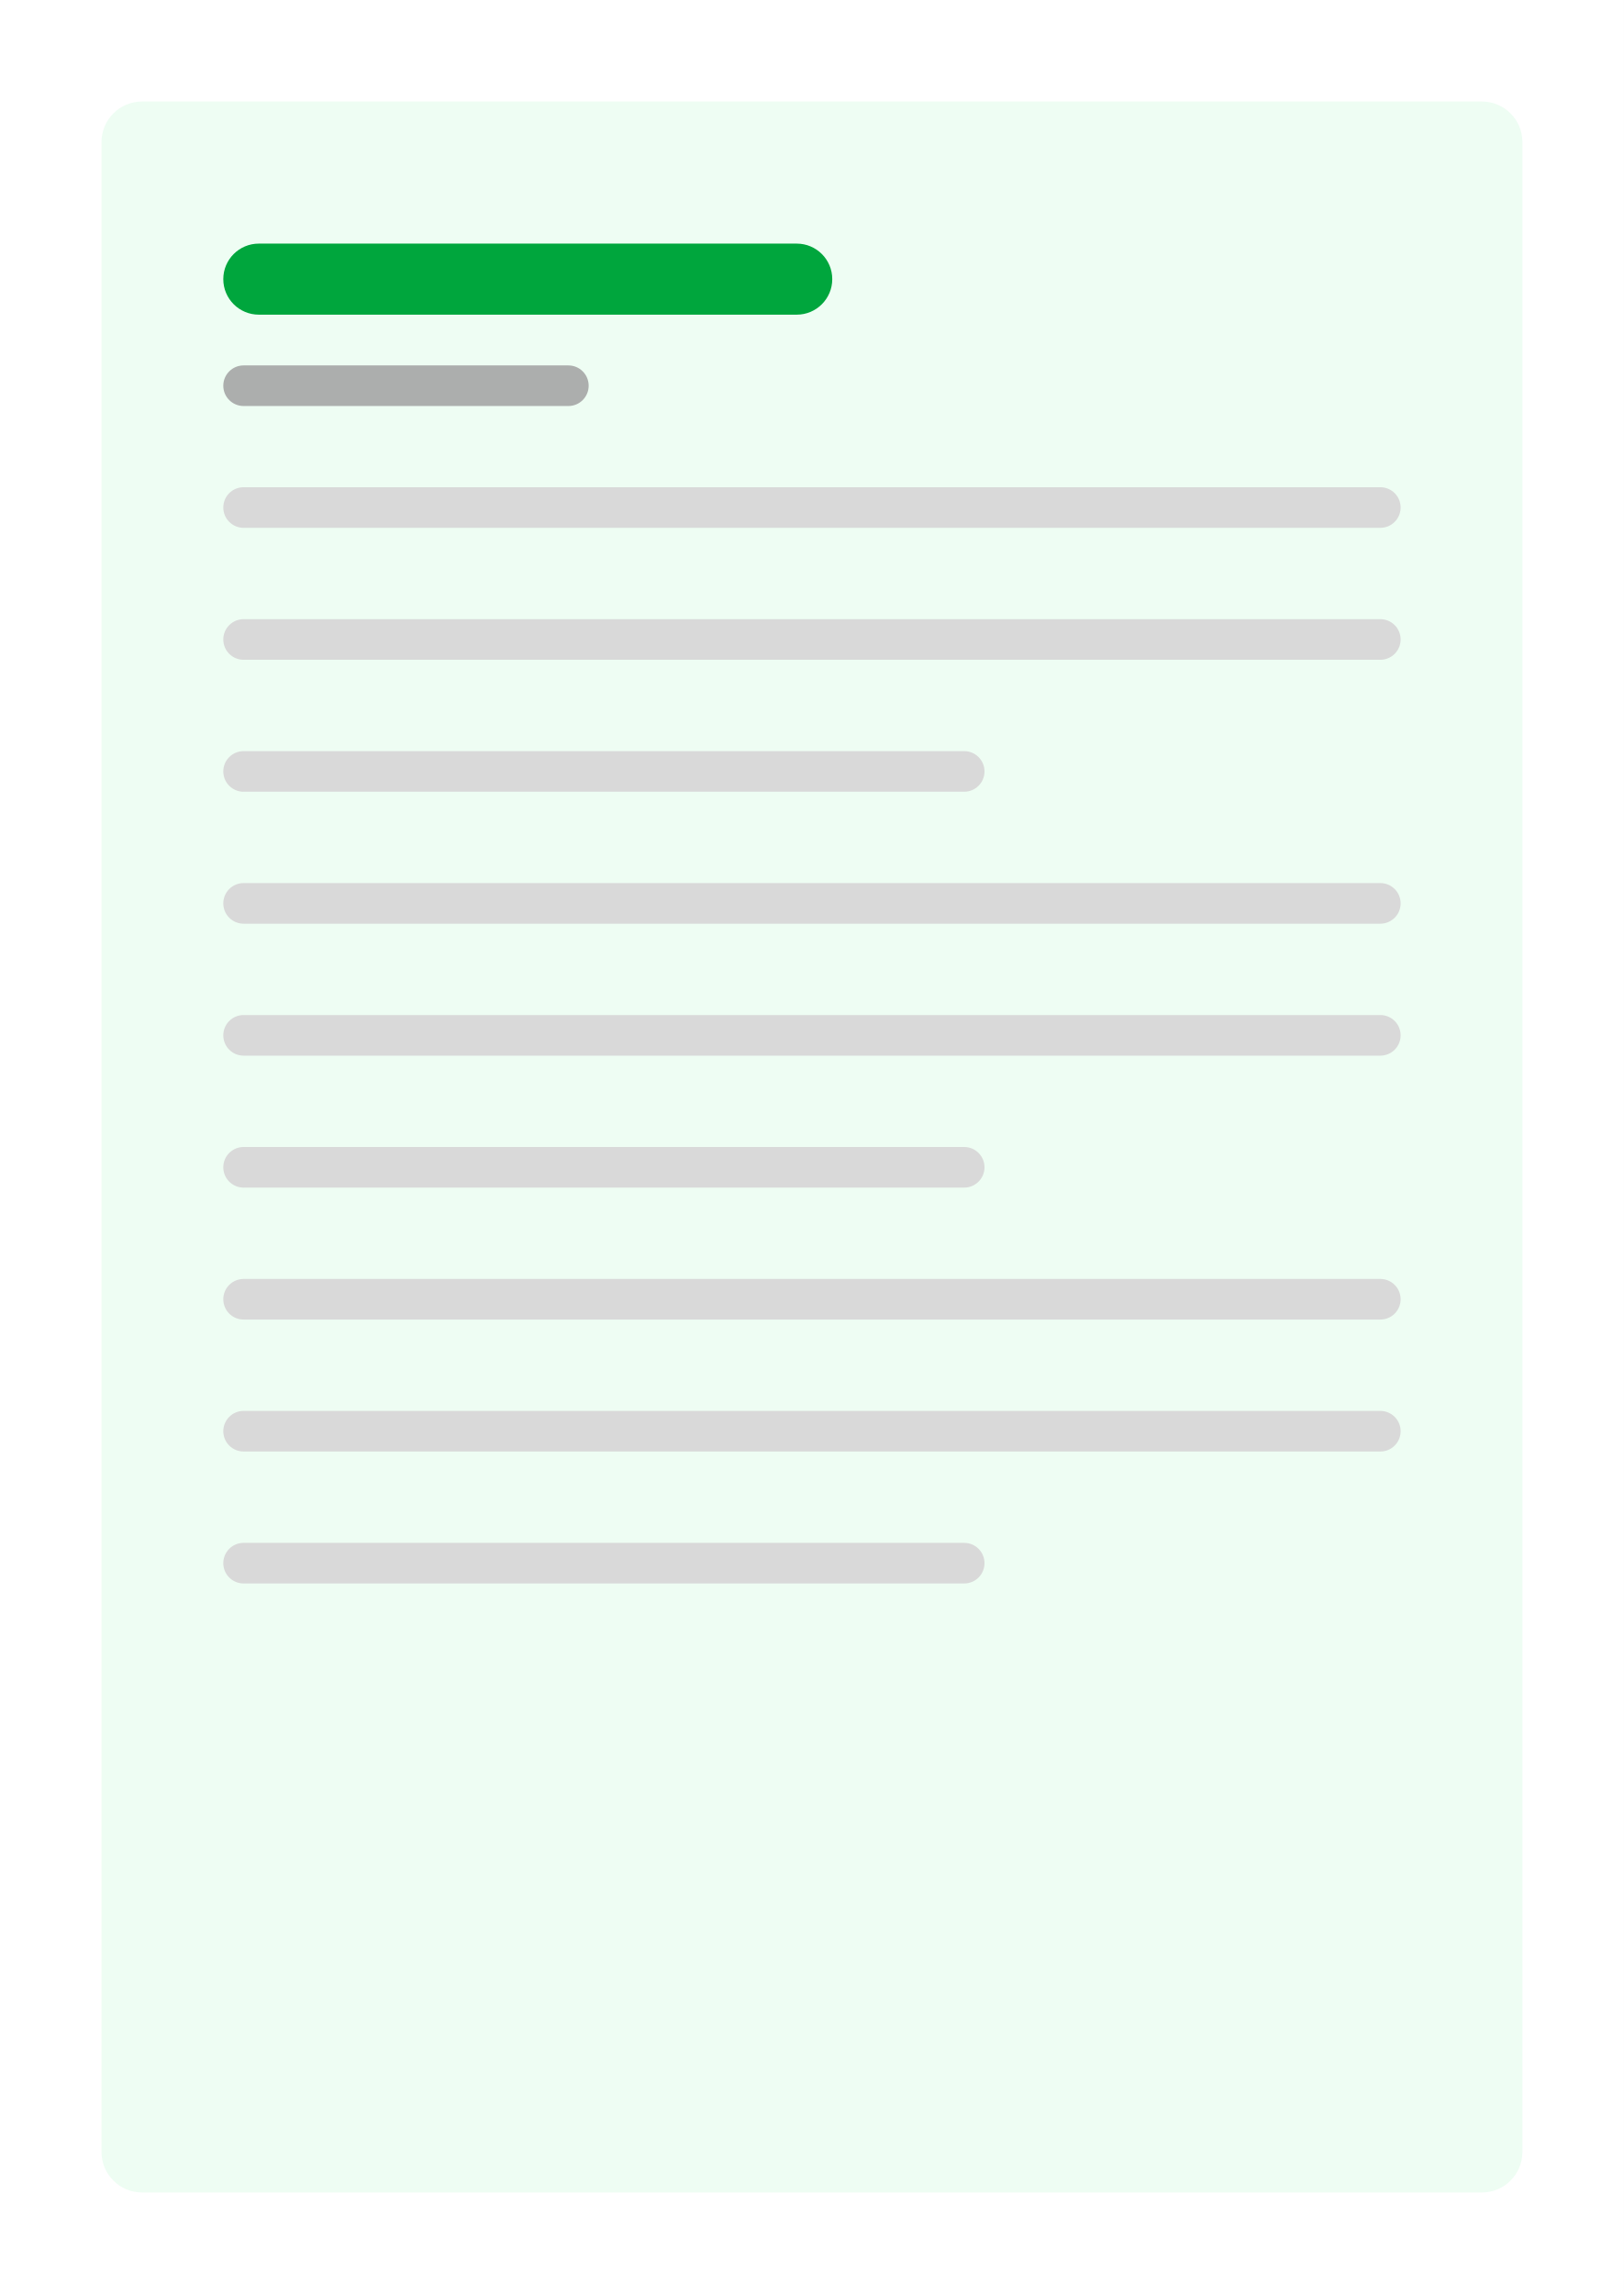
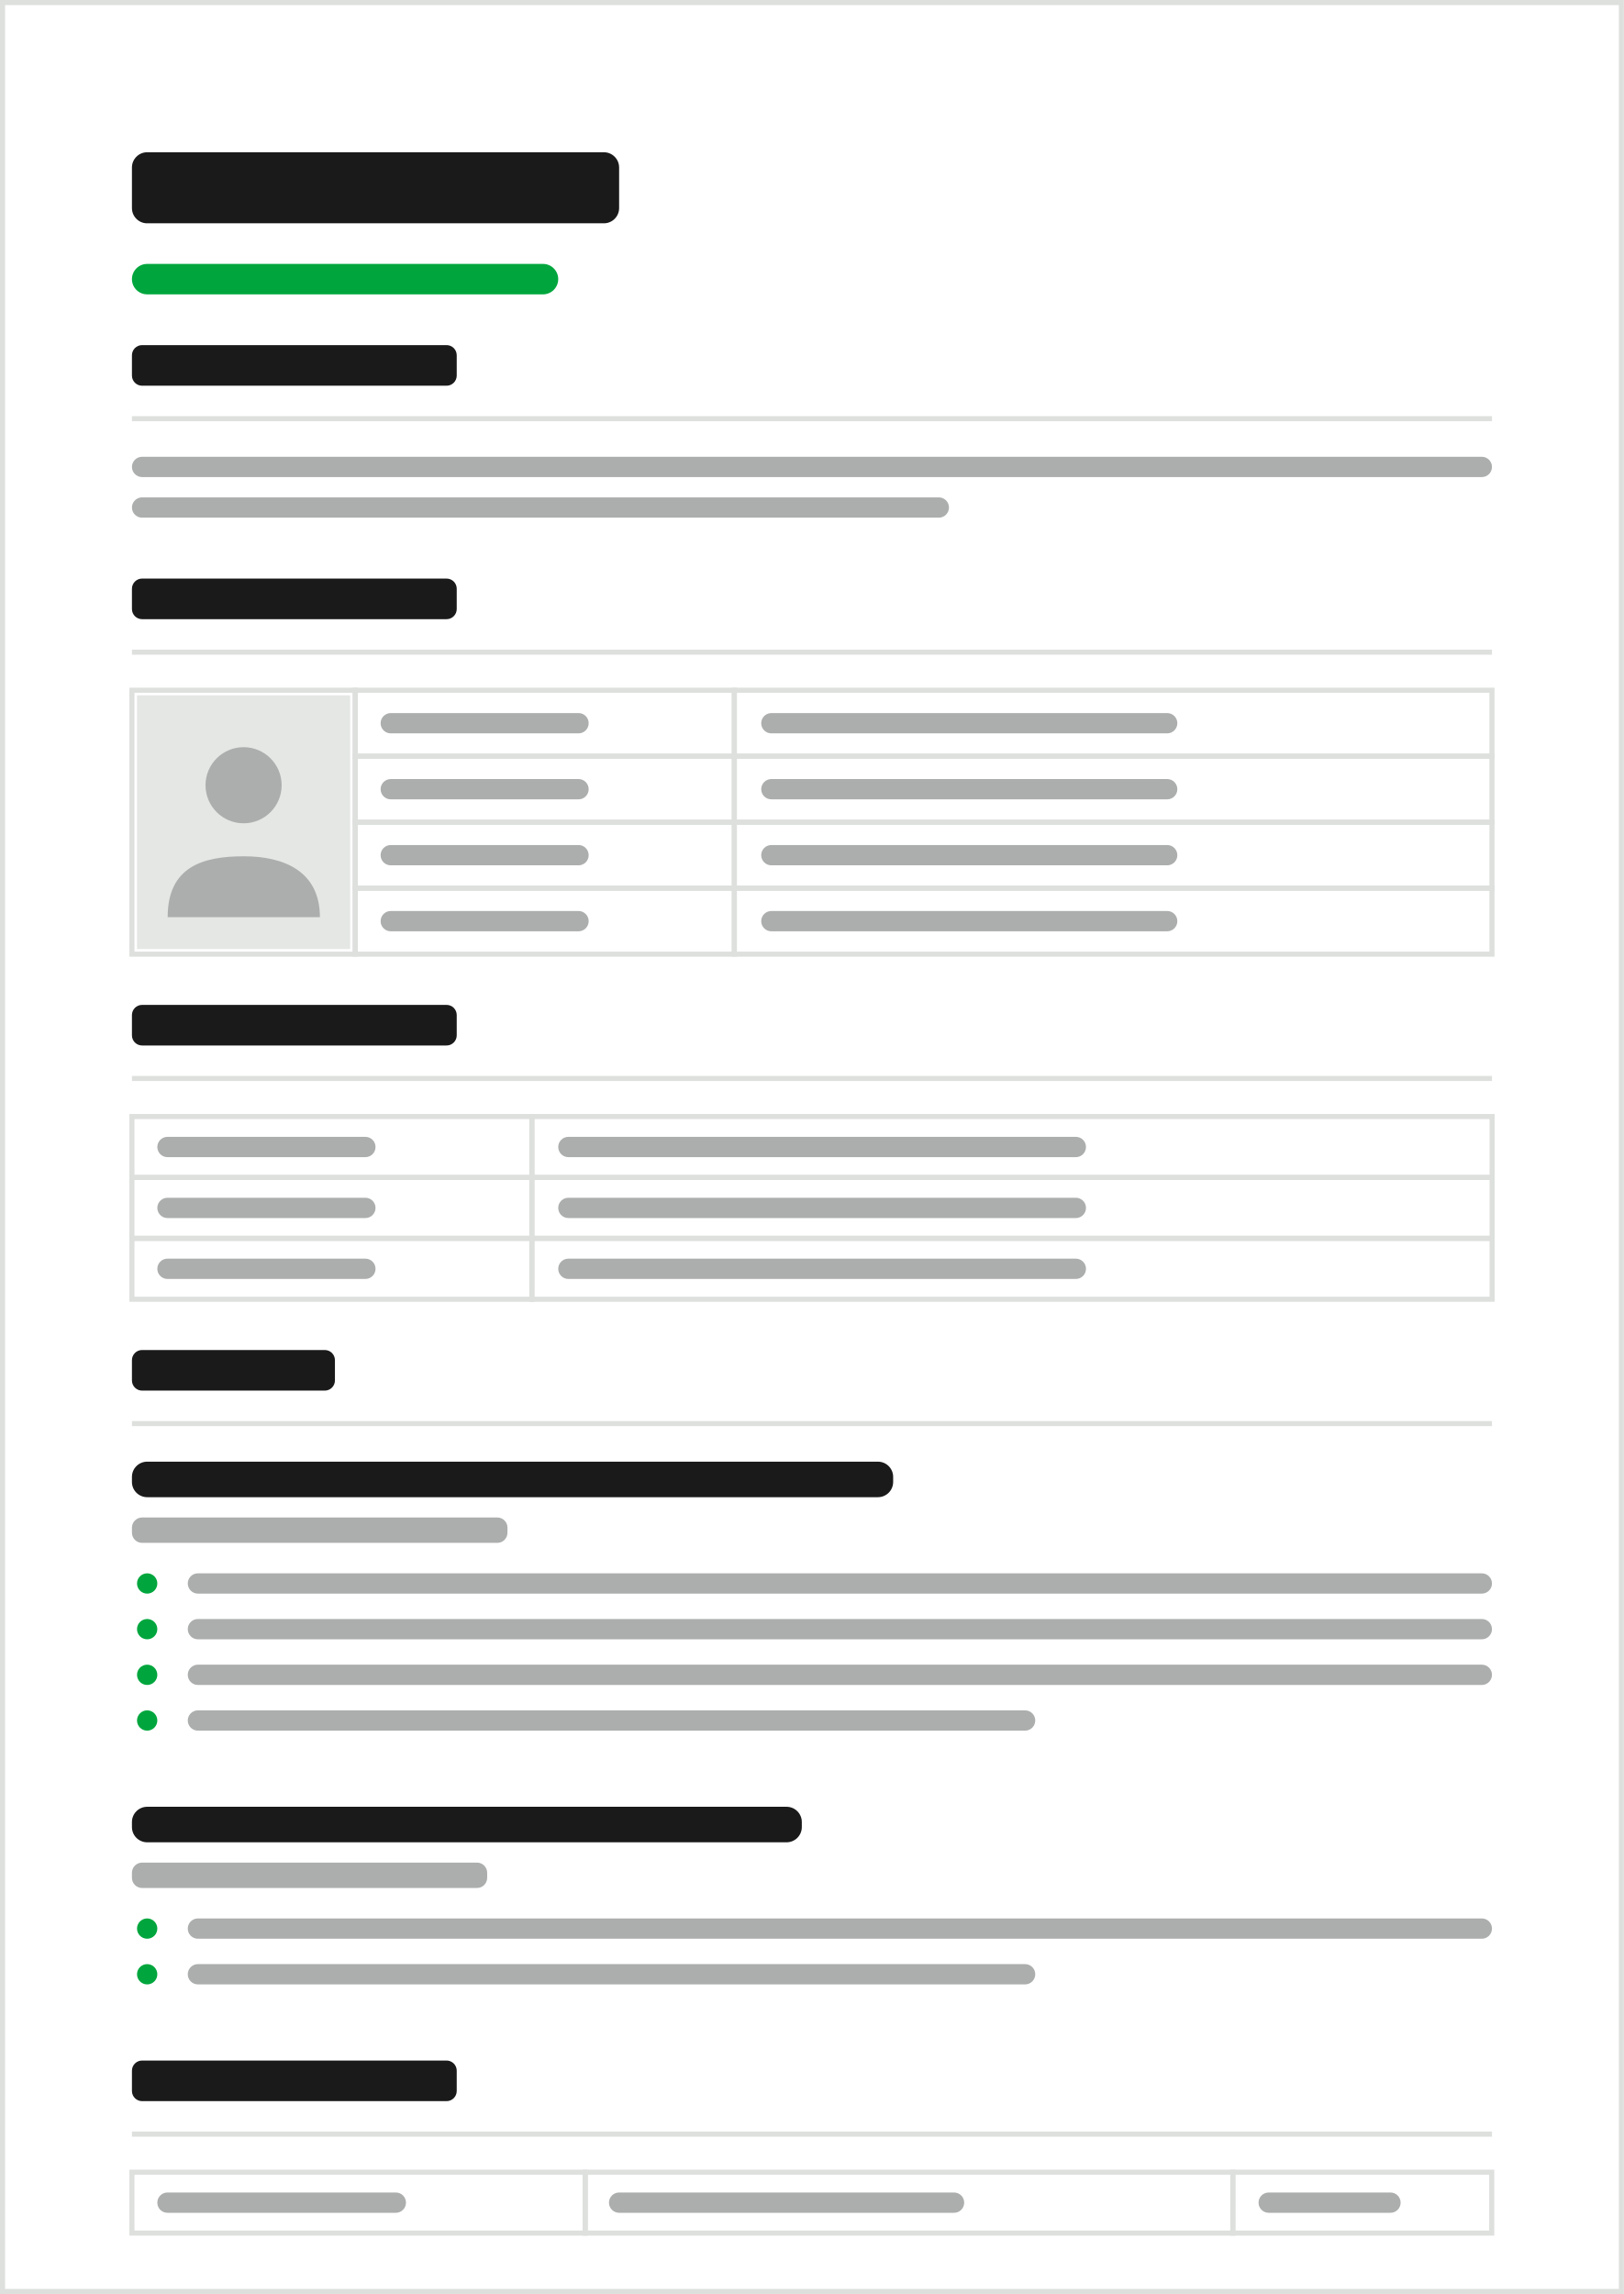
- <svg xmlns="http://www.w3.org/2000/svg" viewBox="0 0 320 452" width="320" height="452" role="img" aria-label="경력 개발자 이력서">
+ <svg xmlns="http://www.w3.org/2000/svg" viewBox="0 0 320 452" width="320" height="452" role="img" aria-label="경력 개발자 이력서 미리보기">
  <rect width="320" height="452" fill="#FFFFFF" />
-   <rect x="20" y="20" width="280" height="412" rx="8" fill="#EEFDF3" />
-   <rect x="44" y="48" width="120" height="14" rx="7" fill="#00A63D" />
-   <rect x="44" y="72" width="72" height="8" rx="4" fill="#ACAEAD" />
-   <rect x="44" y="96" width="232" height="8" rx="4" fill="#D9D9D9" />
-   <rect x="44" y="122" width="232" height="8" rx="4" fill="#D9D9D9" />
-   <rect x="44" y="148" width="150" height="8" rx="4" fill="#D9D9D9" />
-   <rect x="44" y="174" width="232" height="8" rx="4" fill="#D9D9D9" />
-   <rect x="44" y="200" width="232" height="8" rx="4" fill="#D9D9D9" />
-   <rect x="44" y="226" width="150" height="8" rx="4" fill="#D9D9D9" />
-   <rect x="44" y="252" width="232" height="8" rx="4" fill="#D9D9D9" />
-   <rect x="44" y="278" width="232" height="8" rx="4" fill="#D9D9D9" />
-   <rect x="44" y="304" width="150" height="8" rx="4" fill="#D9D9D9" />
+   <rect x="0.5" y="0.5" width="319" height="451" fill="none" stroke="#DDE0DD" />
+   <rect x="26" y="30" width="96" height="14" fill="#1A1A1A" rx="3" />
+   <rect x="26" y="52" width="84" height="6" fill="#00A63D" rx="3" />
+   <rect x="26" y="68" width="64" height="8" fill="#1A1A1A" rx="2" />
+   <rect x="26" y="82" width="268" height="1" fill="#DDE0DD" />
+   <rect x="26" y="90" width="268" height="4" fill="#ACAEAD" rx="2" />
+   <rect x="26" y="98" width="161" height="4" fill="#ACAEAD" rx="2" />
+   <rect x="26" y="114" width="64" height="8" fill="#1A1A1A" rx="2" />
+   <rect x="26" y="128" width="268" height="1" fill="#DDE0DD" />
+   <rect x="27" y="137" width="42" height="50" fill="#E4E7E4" />
+   <circle cx="48.0" cy="154.72" r="7.5" fill="#ACAEAD" />
+   <path d="M33.04 180.72c0-10 7-12 15-12s15 3 15 12z" fill="#ACAEAD" />
+   <rect x="26" y="136" width="44" height="52" fill="none" stroke="#DDE0DD" />
+   <rect x="70.0" y="136" width="74.7" height="13" fill="none" stroke="#DDE0DD" />
+   <rect x="75" y="140.5" width="41" height="4" fill="#ACAEAD" rx="2" />
+   <rect x="144.7" y="136" width="149.3" height="13" fill="none" stroke="#DDE0DD" />
+   <rect x="150" y="140.5" width="82" height="4" fill="#ACAEAD" rx="2" />
+   <rect x="70.0" y="149" width="74.7" height="13" fill="none" stroke="#DDE0DD" />
+   <rect x="75" y="153.5" width="41" height="4" fill="#ACAEAD" rx="2" />
+   <rect x="144.7" y="149" width="149.3" height="13" fill="none" stroke="#DDE0DD" />
+   <rect x="150" y="153.5" width="82" height="4" fill="#ACAEAD" rx="2" />
+   <rect x="70.0" y="162" width="74.7" height="13" fill="none" stroke="#DDE0DD" />
+   <rect x="75" y="166.5" width="41" height="4" fill="#ACAEAD" rx="2" />
+   <rect x="144.7" y="162" width="149.3" height="13" fill="none" stroke="#DDE0DD" />
+   <rect x="150" y="166.5" width="82" height="4" fill="#ACAEAD" rx="2" />
+   <rect x="70.0" y="175" width="74.7" height="13" fill="none" stroke="#DDE0DD" />
+   <rect x="75" y="179.5" width="41" height="4" fill="#ACAEAD" rx="2" />
+   <rect x="144.7" y="175" width="149.3" height="13" fill="none" stroke="#DDE0DD" />
+   <rect x="150" y="179.5" width="82" height="4" fill="#ACAEAD" rx="2" />
+   <rect x="26" y="198" width="64" height="8" fill="#1A1A1A" rx="2" />
+   <rect x="26" y="212" width="268" height="1" fill="#DDE0DD" />
+   <rect x="26" y="220" width="78.8" height="12" fill="none" stroke="#DDE0DD" />
+   <rect x="31" y="224.0" width="43" height="4" fill="#ACAEAD" rx="2" />
+   <rect x="104.824" y="220" width="189.2" height="12" fill="none" stroke="#DDE0DD" />
+   <rect x="110" y="224.0" width="104" height="4" fill="#ACAEAD" rx="2" />
+   <rect x="26" y="232" width="78.8" height="12" fill="none" stroke="#DDE0DD" />
+   <rect x="31" y="236.0" width="43" height="4" fill="#ACAEAD" rx="2" />
+   <rect x="104.824" y="232" width="189.2" height="12" fill="none" stroke="#DDE0DD" />
+   <rect x="110" y="236.0" width="104" height="4" fill="#ACAEAD" rx="2" />
+   <rect x="26" y="244" width="78.8" height="12" fill="none" stroke="#DDE0DD" />
+   <rect x="31" y="248.0" width="43" height="4" fill="#ACAEAD" rx="2" />
+   <rect x="104.824" y="244" width="189.2" height="12" fill="none" stroke="#DDE0DD" />
+   <rect x="110" y="248.0" width="104" height="4" fill="#ACAEAD" rx="2" />
+   <rect x="26" y="266" width="40" height="8" fill="#1A1A1A" rx="2" />
+   <rect x="26" y="280" width="268" height="1" fill="#DDE0DD" />
+   <rect x="26" y="288" width="150" height="7" fill="#1A1A1A" rx="3" />
+   <rect x="26" y="299" width="74" height="5" fill="#ACAEAD" rx="2" />
+   <circle cx="29" cy="312" r="2" fill="#00A63D" />
+   <rect x="37" y="310" width="257" height="4" fill="#ACAEAD" rx="2" />
+   <circle cx="29" cy="321" r="2" fill="#00A63D" />
+   <rect x="37" y="319" width="257" height="4" fill="#ACAEAD" rx="2" />
+   <circle cx="29" cy="330" r="2" fill="#00A63D" />
+   <rect x="37" y="328" width="257" height="4" fill="#ACAEAD" rx="2" />
+   <circle cx="29" cy="339" r="2" fill="#00A63D" />
+   <rect x="37" y="337" width="167" height="4" fill="#ACAEAD" rx="2" />
+   <rect x="26" y="356" width="132" height="7" fill="#1A1A1A" rx="3" />
+   <rect x="26" y="367" width="70" height="5" fill="#ACAEAD" rx="2" />
+   <circle cx="29" cy="380" r="2" fill="#00A63D" />
+   <rect x="37" y="378" width="257" height="4" fill="#ACAEAD" rx="2" />
+   <circle cx="29" cy="389" r="2" fill="#00A63D" />
+   <rect x="37" y="387" width="167" height="4" fill="#ACAEAD" rx="2" />
+   <rect x="26" y="406" width="64" height="8" fill="#1A1A1A" rx="2" />
+   <rect x="26" y="420" width="268" height="1" fill="#DDE0DD" />
+   <rect x="26" y="428" width="89.3" height="12" fill="none" stroke="#DDE0DD" />
+   <rect x="31" y="432.0" width="49" height="4" fill="#ACAEAD" rx="2" />
+   <rect x="115.333" y="428" width="127.6" height="12" fill="none" stroke="#DDE0DD" />
+   <rect x="120" y="432.0" width="70" height="4" fill="#ACAEAD" rx="2" />
+   <rect x="242.952" y="428" width="51.0" height="12" fill="none" stroke="#DDE0DD" />
+   <rect x="248" y="432.0" width="28" height="4" fill="#ACAEAD" rx="2" />
</svg>
